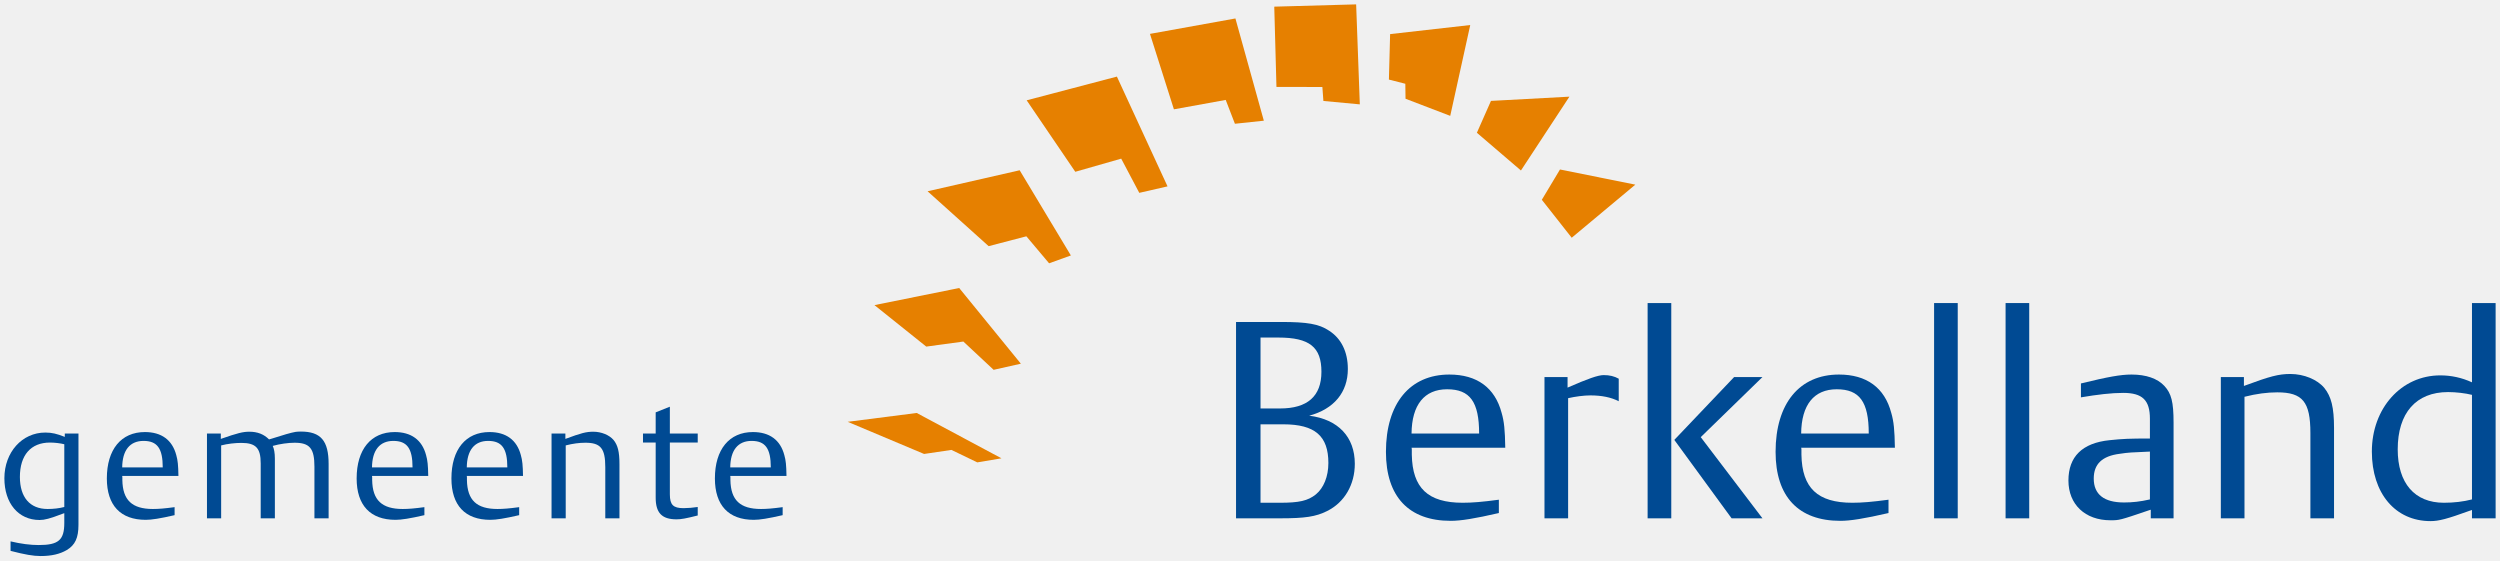
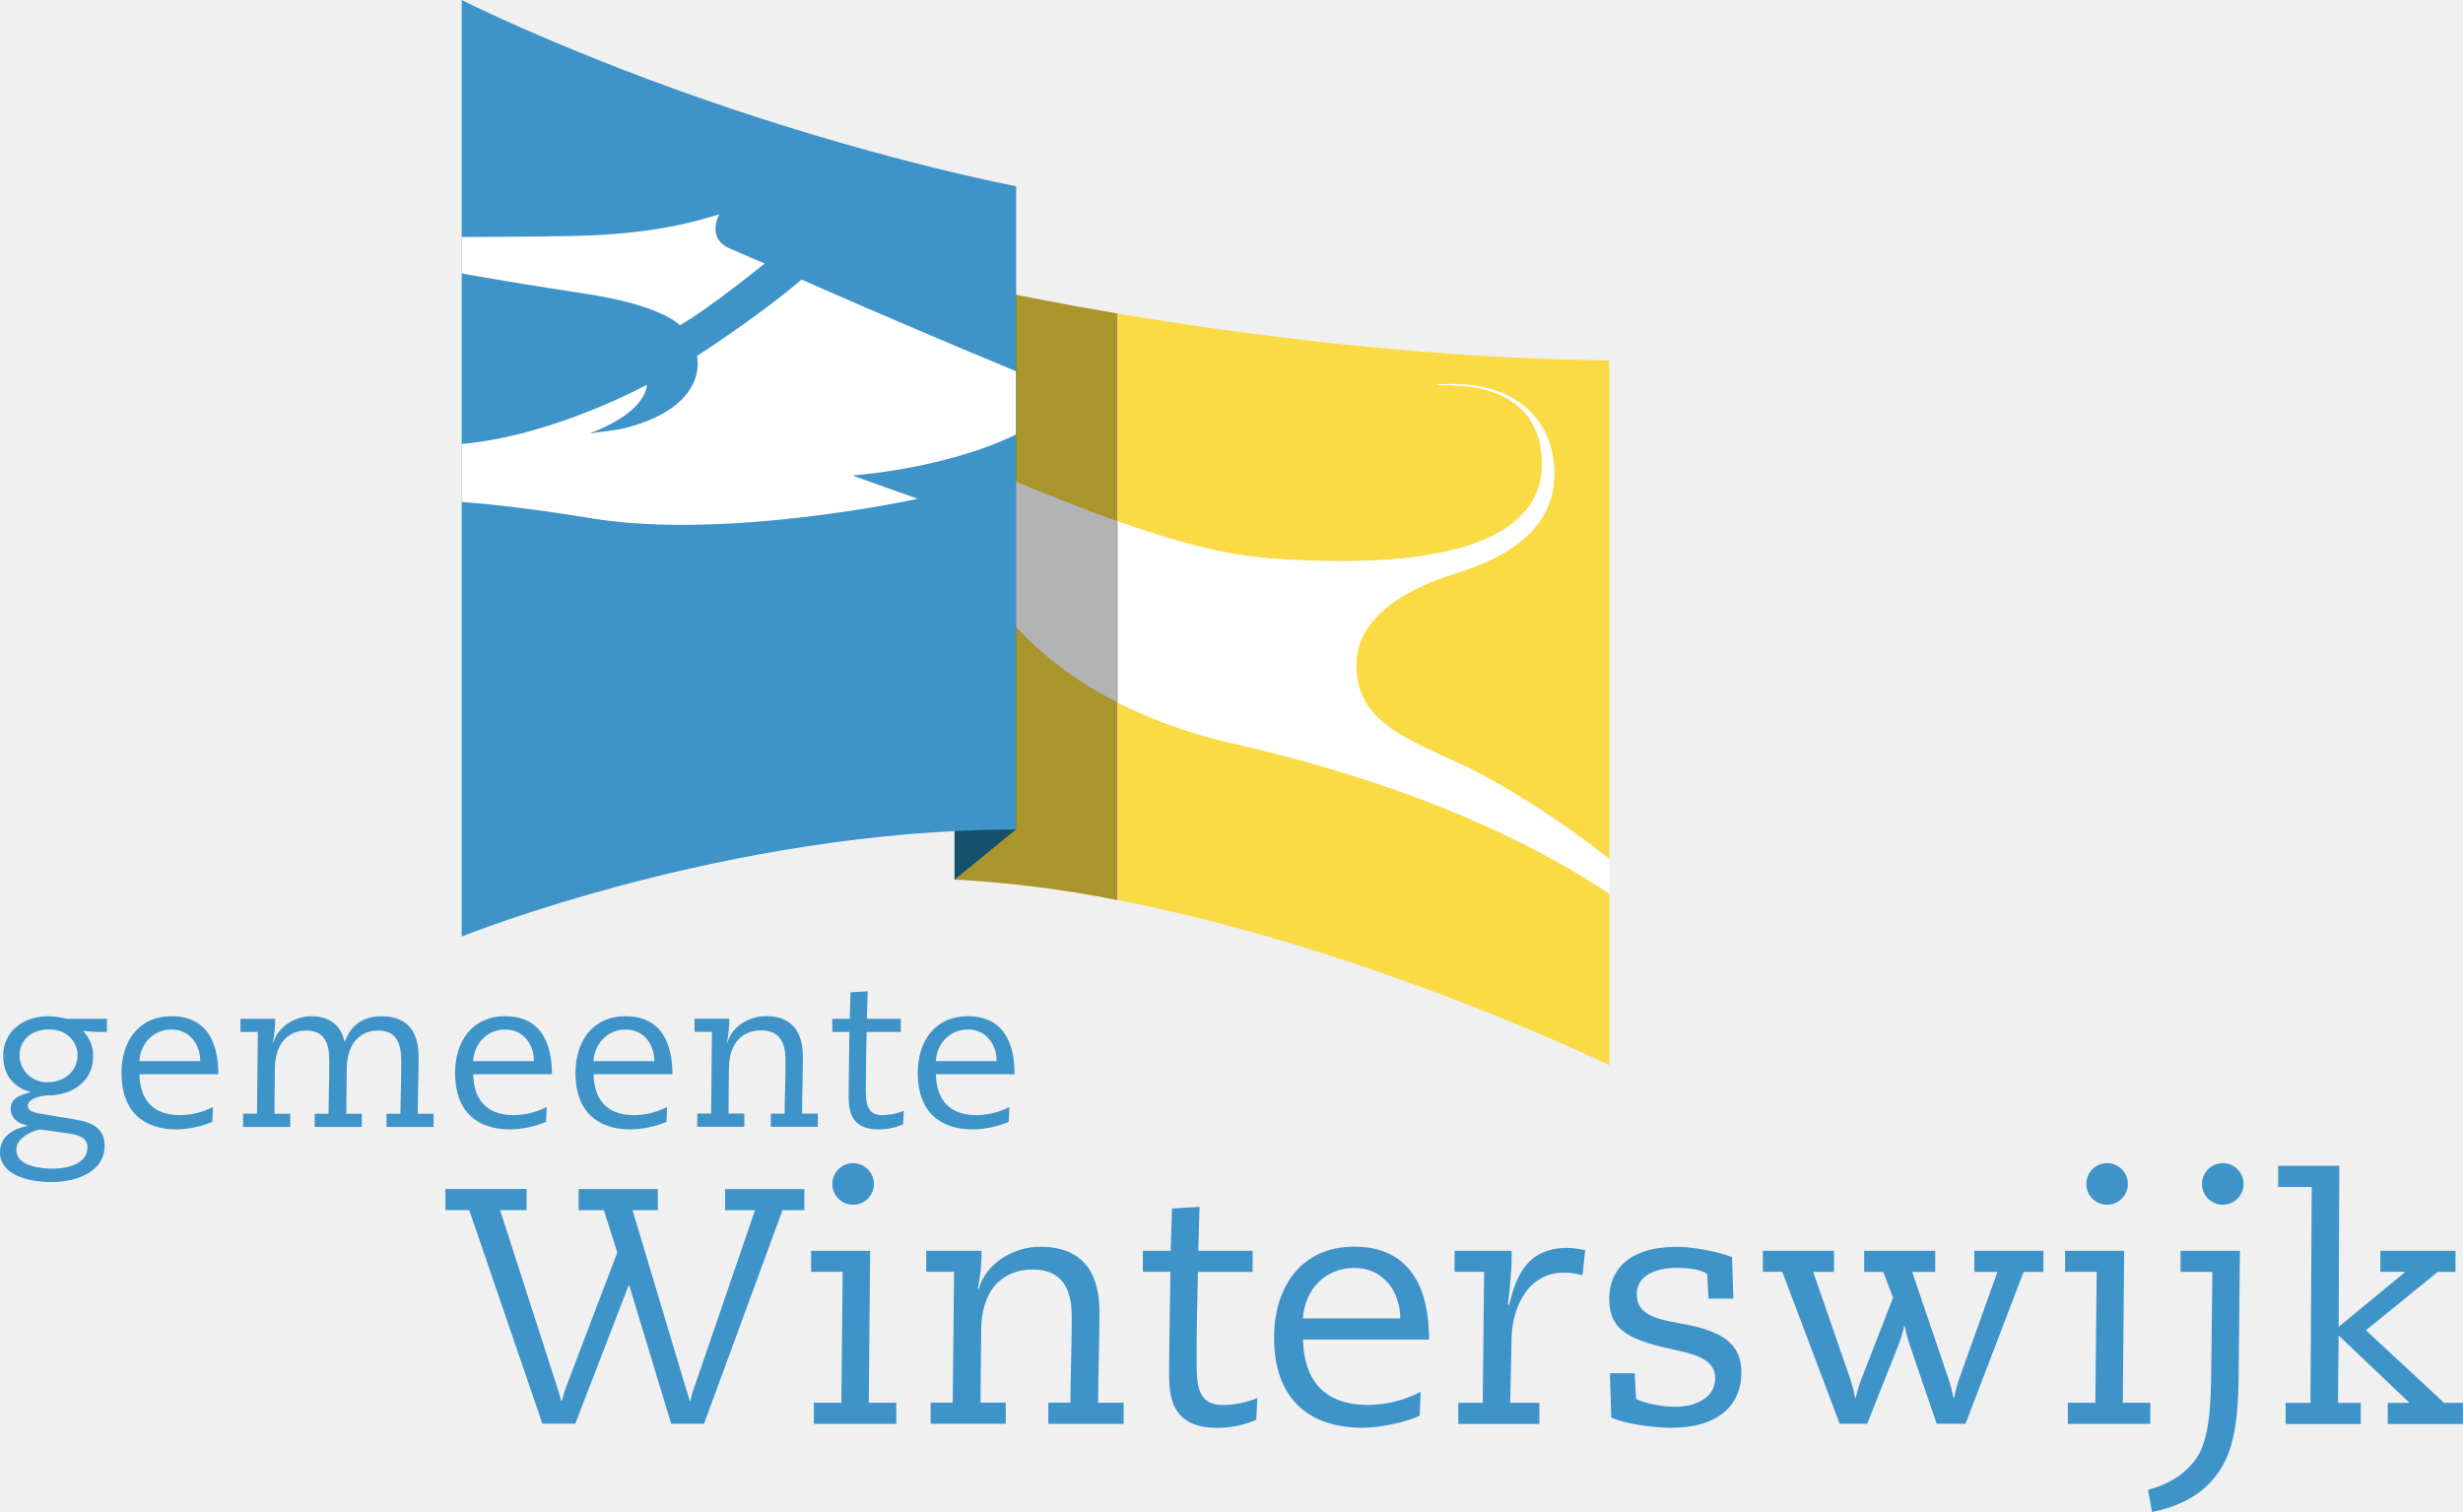
- <svg xmlns="http://www.w3.org/2000/svg" id="Laag_1" width="571" height="128" x="0" y="0" enable-background="new 0 0 571 128" version="1.1" viewBox="0 0 571 128" xml:space="preserve">
-   <g>
-     <path fill="#004A93" d="M17.922,99.025v20.849c0,2.973-0.762,4.614-2.667,5.754C13.692,126.543,11.787,127,9.271,127 c-1.677,0-3.62-0.342-6.859-1.182v-2.17c2.401,0.571,4.535,0.84,6.441,0.84c4.499,0,5.832-1.146,5.832-5.036v-2.248 c-0.19,0.074-0.306,0.113-0.419,0.151c-2.898,1.107-4.08,1.412-5.223,1.412c-4.838,0-8.042-3.811-8.042-9.529 c0-5.944,4.042-10.443,9.34-10.443c1.524,0,2.629,0.268,4.457,0.992v-0.764H17.922z M14.684,101.465 c-0.916-0.23-2.209-0.385-3.279-0.385c-4.343,0-6.861,2.864-6.861,7.853c0,4.653,2.29,7.32,6.329,7.32 c1.334,0,2.668-0.151,3.812-0.458V101.465z" />
-     <path fill="#004A93" d="M39.877,117.663c-3.316,0.762-5.22,1.067-6.593,1.067c-5.757,0-8.881-3.314-8.881-9.454 c0-6.629,3.279-10.595,8.688-10.595c3.776,0,6.253,1.792,7.169,5.262c0.339,1.181,0.458,2.323,0.493,4.762H27.909 c0.037,0.117,0.037,0.227,0.037,0.268v0.685c0.077,4.573,2.212,6.594,6.975,6.594c1.299,0,2.707-0.114,4.956-0.419V117.663z M37.17,106.76c0-4.342-1.257-6.057-4.384-6.057c-3.126,0-4.84,2.134-4.877,6.057H37.17z" />
-     <path fill="#004A93" d="M47.271,99.025h3.163v1.22c3.809-1.333,5.067-1.641,6.515-1.641c1.871,0,3.32,0.573,4.499,1.755 c0.228-0.076,0.417-0.114,0.534-0.15c2.592-0.841,4.573-1.413,5.526-1.567c0.229-0.039,0.722-0.074,1.218-0.074 c4.536,0,6.33,2.099,6.33,7.395v12.424h-3.239V106.61c0-4.192-1.069-5.489-4.537-5.489c-1.41,0-3.392,0.268-4.992,0.724 c0.304,0.61,0.493,1.601,0.493,2.899v13.643h-3.238V105.81c0-3.469-1.105-4.65-4.42-4.65c-1.413,0-3.126,0.189-4.613,0.572v16.655 h-3.239V99.025z" />
-     <path fill="#004A93" d="M96.931,117.663c-3.315,0.762-5.221,1.067-6.594,1.067c-5.752,0-8.88-3.314-8.88-9.454 c0-6.629,3.278-10.595,8.69-10.595c3.774,0,6.252,1.792,7.166,5.262c0.341,1.181,0.458,2.323,0.495,4.762H84.964 c0.04,0.117,0.04,0.227,0.04,0.268v0.685c0.074,4.573,2.209,6.594,6.972,6.594c1.298,0,2.707-0.114,4.956-0.419V117.663z M94.224,106.76c0-4.342-1.259-6.057-4.385-6.057c-3.123,0-4.836,2.134-4.875,6.057H94.224z" />
-     <path fill="#004A93" d="M118.58,117.663c-3.317,0.762-5.223,1.067-6.593,1.067c-5.758,0-8.881-3.314-8.881-9.454 c0-6.629,3.275-10.595,8.688-10.595c3.775,0,6.252,1.792,7.166,5.262c0.342,1.181,0.457,2.323,0.496,4.762h-12.843 c0.035,0.117,0.035,0.227,0.035,0.268v0.685c0.078,4.573,2.211,6.594,6.977,6.594c1.298,0,2.707-0.114,4.955-0.419V117.663z M115.875,106.76c0-4.342-1.26-6.057-4.382-6.057c-3.13,0-4.844,2.134-4.879,6.057H115.875z" />
-     <path fill="#004A93" d="M125.973,99.025h3.161v1.22c3.583-1.333,4.765-1.641,6.369-1.641c1.867,0,3.693,0.764,4.649,1.909 c0.949,1.181,1.333,2.667,1.333,5.489v12.384h-3.238v-11.701c0-4.268-1.066-5.565-4.538-5.565c-1.373,0-2.858,0.19-4.499,0.611 v16.655h-3.238V99.025z" />
-     <path fill="#004A93" d="M146.858,99.025h2.898v-4.84l3.24-1.296v6.136h6.365v2.055h-6.365v11.82c0,2.398,0.761,3.164,3.124,3.164 c0.953,0,2.288-0.114,3.241-0.269v1.942c-2.747,0.688-3.774,0.88-4.842,0.88c-3.35,0-4.762-1.488-4.762-4.953V101.08h-2.898V99.025 z" />
-     <path fill="#004A93" d="M178.757,117.663c-3.315,0.762-5.221,1.067-6.593,1.067c-5.753,0-8.88-3.314-8.88-9.454 c0-6.629,3.276-10.595,8.687-10.595c3.776,0,6.254,1.792,7.168,5.262c0.345,1.181,0.456,2.323,0.495,4.762h-12.848 c0.041,0.117,0.041,0.227,0.041,0.268v0.685c0.077,4.573,2.213,6.594,6.979,6.594c1.29,0,2.703-0.114,4.952-0.419V117.663z M176.051,106.76c0-4.342-1.26-6.057-4.385-6.057c-3.124,0-4.839,2.134-4.88,6.057H176.051z" />
-   </g>
-   <g>
-     <path fill="#004A93" d="M282.311,73.539h10.291c5.972,0,8.639,0.446,10.927,1.97c2.796,1.78,4.319,4.827,4.319,8.768 c0,5.335-3.177,9.146-8.828,10.668c6.605,0.827,10.419,4.83,10.419,10.99c0,4.764-2.354,8.831-6.355,10.801 c-2.542,1.267-4.953,1.65-10.798,1.65h-9.975V73.539z M292.35,93.294c6.289,0,9.464-2.796,9.464-8.384 c0-5.651-2.732-7.814-9.847-7.814h-4.063v16.198H292.35z M292.35,114.829c4.382,0,6.353-0.442,8.191-1.906 c1.779-1.461,2.86-4.064,2.86-7.175c0-6.165-3.05-8.833-10.289-8.833h-5.209v17.914H292.35z" />
-     <path fill="#004A93" d="M342.339,117.178c-5.523,1.274-8.7,1.781-10.987,1.781c-9.592,0-14.803-5.528-14.803-15.753 c0-11.054,5.465-17.66,14.483-17.66c6.288,0,10.416,2.986,11.943,8.766c0.573,1.969,0.762,3.876,0.827,7.943h-21.406 c0.06,0.186,0.06,0.378,0.06,0.442v1.143c0.13,7.621,3.686,10.989,11.629,10.989c2.154,0,4.508-0.19,8.254-0.696V117.178z M337.831,99.016c0-7.245-2.096-10.106-7.305-10.106c-5.211,0-8.07,3.558-8.13,10.106H337.831z" />
-     <path fill="#004A93" d="M358.03,86.118v2.414c4.633-2.036,6.986-2.861,8.254-2.861c1.338,0,2.418,0.257,3.434,0.825v5.147 c-1.715-0.888-3.875-1.334-6.481-1.334c-1.461,0-3.427,0.257-5.078,0.635v27.442h-5.4V86.118H358.03z" />
-     <path fill="#004A93" d="M376.315,69.219h5.404v49.168h-5.404V69.219z M382.414,100.473l13.659-14.355h6.475l-14.099,13.724 l14.099,18.545H395.5L382.414,100.473z" />
-     <path fill="#004A93" d="M431.336,117.178c-5.531,1.274-8.705,1.781-10.992,1.781c-9.594,0-14.801-5.528-14.801-15.753 c0-11.054,5.46-17.66,14.482-17.66c6.289,0,10.421,2.986,11.941,8.766c0.573,1.969,0.763,3.876,0.827,7.943h-21.407 c0.062,0.186,0.062,0.378,0.062,0.442v1.143c0.126,7.621,3.684,10.989,11.625,10.989c2.161,0,4.51-0.19,8.262-0.696V117.178z M426.822,99.016c0-7.245-2.098-10.106-7.307-10.106s-8.066,3.558-8.129,10.106H426.822z" />
-     <path fill="#004A93" d="M441.746,69.219h5.4v49.168h-5.4V69.219z" />
-     <path fill="#004A93" d="M458.075,69.219h5.399v49.168h-5.399V69.219z" />
-     <path fill="#004A93" d="M491.235,118.387v-1.969c-0.258,0.062-0.448,0.127-0.573,0.188c-6.543,2.224-6.609,2.224-8.64,2.224 c-5.782,0-9.593-3.617-9.593-9.08c0-5.467,3.176-8.579,9.401-9.212c3.049-0.317,4.511-0.382,9.21-0.382v-4.513 c0-4.25-1.713-5.907-6.097-5.907c-2.671,0-5.912,0.384-9.657,1.019V87.58c6.226-1.521,9.088-2.034,11.562-2.034 c3.3,0,5.91,0.891,7.498,2.602c1.585,1.718,2.097,3.623,2.097,8.386v21.853H491.235z M491.041,103.141 c-4.382,0.193-4.827,0.193-6.922,0.51c-4.003,0.509-5.908,2.352-5.908,5.653c0,3.619,2.35,5.461,6.922,5.461 c1.904,0,3.689-0.189,5.908-0.698V103.141z" />
-     <path fill="#004A93" d="M507.239,86.118h5.272v2.03c5.971-2.22,7.942-2.731,10.608-2.731c3.111,0,6.159,1.273,7.748,3.178 c1.591,1.972,2.225,4.448,2.225,9.147v20.645h-5.398V98.885c0-7.114-1.782-9.273-7.562-9.273c-2.288,0-4.763,0.316-7.492,1.015 v27.76h-5.401V86.118z" />
-     <path fill="#004A93" d="M564.6,118.387v-1.906c-0.252,0.064-0.442,0.126-0.571,0.191c-5.079,1.843-6.988,2.349-8.894,2.349 c-8.066,0-13.403-6.352-13.403-15.88c0-9.91,6.732-17.405,15.628-17.405c2.478,0,4.891,0.512,7.24,1.586V69.219h5.4v49.168H564.6z M564.6,90.183c-1.524-0.381-3.686-0.633-5.462-0.633c-7.306,0-11.5,4.762-11.5,13.083c0,7.749,3.877,12.196,10.546,12.196 c2.288,0,4.445-0.253,6.416-0.762V90.183z" />
-   </g>
-   <g>
-     <polygon fill="#E68000" points="228.732 104.678 223.214 105.609 217.31 102.761 211.06 103.684 193.611 96.342 209.378 94.323" />
-     <polygon fill="#E68000" points="233.164 83.067 226.945 84.467 220.033 78.008 211.554 79.162 199.727 69.688 219.079 65.781" />
-     <polygon fill="#E68000" points="225.808 56.222 234.421 53.972 239.615 60.137 244.587 58.348 232.891 38.888 211.86 43.687" />
-     <polygon fill="#E68000" points="245.595 39.237 256.083 36.234 260.211 44.047 266.665 42.569 255.099 17.493 234.492 22.911" />
-     <polygon fill="#E68000" points="268.122 24.97 279.955 22.824 282.054 28.268 288.659 27.566 282.169 4.216 262.652 7.738" />
-     <polygon fill="#E68000" points="291.542 19.85 302.029 19.87 302.263 23.06 310.582 23.837 309.743 1 291.041 1.519" />
-     <polygon fill="#E68000" points="317.503 7.789 317.225 18.176 320.976 19.132 321.023 22.555 331.233 26.463 335.804 5.716" />
-     <polygon fill="#E68000" points="340.538 23.044 358.454 22.077 347.383 38.941 337.318 30.324" />
-     <polygon fill="#E68000" points="352.153 45.63 358.979 54.3 373.511 42.173 356.301 38.71" />
-     <path fill="#E68000" d="M317.43,19.305" />
-   </g>
+ <svg xmlns="http://www.w3.org/2000/svg" id="Laag_1" data-name="Laag 1" viewBox="0 0 780.19 479.03">
+   <defs>
+     <style>.cls-1{fill:#a9952b;}.cls-2{fill:#fbdb45;}.cls-3{fill:#fff;}.cls-4{fill:#b3b3b3;}.cls-5{fill:#3e94c9;}.cls-6{fill:#15516d;}</style>
+   </defs>
+   <path class="cls-1" d="M368,627.05c-31.74-5.36-51.66-10.12-51.66-10.12V806.4A363.88,363.88,0,0,1,368,812.9Z" transform="translate(-13.99 -527.72)" />
+   <path class="cls-2" d="M368,750.31V812.9a363.88,363.88,0,0,0-51.66-6.5v0c95.9,4.51,207.44,58.82,207.44,58.82V810.86c-24.93-16.64-62.7-34.68-119.24-47.62A158.22,158.22,0,0,1,368,750.31Z" transform="translate(-13.99 -527.72)" />
+   <path class="cls-2" d="M368,627.05v65.84c17.26,6.16,33.51,10.67,48.2,11.75,67,4.93,87.14-11.18,86.23-31.1-1-21.75-20.64-24.22-33.3-23.78v-.21c24.58-1.79,37.16,10.85,37.16,28.4,0,16.78-13.83,26-30.63,31.2-23.32,7.24-32.08,18.07-32.08,29.22,0,20.88,21.29,24.76,40.81,35.34a281,281,0,0,1,39.39,26.23v-158C464,641.17,407.09,633.65,368,627.05Z" transform="translate(-13.99 -527.72)" />
+   <path class="cls-3" d="M443.61,738.37c0-11.15,8.76-22,32.08-29.22,16.8-5.22,30.63-14.42,30.63-31.2,0-17.55-12.58-30.19-37.16-28.4v.21c12.66-.44,32.31,2,33.3,23.78.91,19.92-19.23,36-86.23,31.1-14.69-1.08-30.94-5.59-48.2-11.75v57.42a158.22,158.22,0,0,0,36.54,12.93c56.54,12.94,94.31,31,119.24,47.62V799.94a281,281,0,0,0-39.39-26.23C464.9,763.13,443.61,759.25,443.61,738.37Z" transform="translate(-13.99 -527.72)" />
+   <path class="cls-4" d="M316.48,693.67c2.71,9.18,13.84,37.47,51.55,56.64V692.89c-16.42-5.86-33.76-13.22-51.53-20.55Z" transform="translate(-13.99 -527.72)" />
+   <path class="cls-5" d="M162.63,911.11h-7.54v-6.7H180.8v6.7h-8.39l18.17,56.42c.53,1.39.74,2.66,1.17,4H192c.43-1.38.64-2.65,1.17-4l16.36-43-4.25-13.39h-8v-6.7h25.08v6.7h-8l16.9,56.42c.53,1.39.74,2.66,1.17,4h.21c.42-1.38.64-2.65,1.17-4l19.34-56.42h-9.46v-6.7h25.08v6.7h-6.91L237,978.8H226.6L213.32,935h-.21l-16.9,43.78H185.8Z" transform="translate(-13.99 -527.72)" />
+   <path class="cls-5" d="M280.92,930.66h-10V924h18.7l-.43,48.13h8.72v6.7H271.79v-6.7h8.71Zm3.3-34.43a6.59,6.59,0,1,1-6.59,6.59A6.63,6.63,0,0,1,284.22,896.23Z" transform="translate(-13.99 -527.72)" />
+   <path class="cls-5" d="M346.06,972.1h7c0-8.5.42-17.42.42-26.24,0-5.32-.21-15.94-12.43-15.94-7.76,0-16.26,4.67-16.26,19.55l-.21,22.63h8v6.7h-23.8v-6.7h7l.42-41.44h-8.82V924h17.54a59.8,59.8,0,0,1-.32,6.58l-.85,5.53H324c2.34-8.29,11.16-13.39,19.45-13.39,15.09,0,18.81,10.2,18.81,20.62,0,9.35-.43,20.29-.43,28.79h8.08v6.7H346.06Z" transform="translate(-13.99 -527.72)" />
+   <path class="cls-5" d="M376,924h8.82l.42-13.39,8.72-.53L393.56,924h17.22v6.69H393.46c-.22,9.14-.43,18.38-.43,27.52,0,7.87,0,14.67,8.4,14.67a29.84,29.84,0,0,0,10.84-2.23l-.32,6.9a31.31,31.31,0,0,1-12.33,2.55c-15.3,0-15.3-10.94-15.3-18,0-6.69.32-23.48.42-31.45H376Z" transform="translate(-13.99 -527.72)" />
+   <path class="cls-5" d="M426.72,952.13c.32,11.26,5.2,20.72,20.82,20.72A37.31,37.31,0,0,0,464,968.7l-.31,7.55c-4,2-12.54,3.82-18.07,3.82-17.32,0-28.05-9.45-28.05-28.58,0-16.15,8.71-28.8,25.39-28.8,21.68,0,23.7,19.66,23.7,29.44Zm30.81-6.7c0-8.61-5.42-16-14.56-16-9.35,0-15.72,7-16.25,16Z" transform="translate(-13.99 -527.72)" />
+   <path class="cls-5" d="M484.1,930.66h-9.35V924h18.06v3c0,3.19-.64,9.67-1.17,14.13H492c2.13-8.07,5-18.06,18.6-18.06.74,0,5.1.42,5.52.85l-.85,7.86a19.55,19.55,0,0,0-6-.85c-11.26,0-16.26,11-16.47,20.72l-.42,20.51h9.24v6.7H475.92v-6.7h7.75Z" transform="translate(-13.99 -527.72)" />
+   <path class="cls-5" d="M563.05,939.16h-7.86l-.43-7.76c-2-1.7-7.12-2-9.67-2-5.52,0-12.64,1.8-12.64,8.39,0,6,5.31,7.76,13.39,9.14,13.92,2.34,19.76,6.59,19.76,15.62,0,9.78-6.59,17.53-22.42,17.53-5.95,0-15.41-1.48-18.81-3.29l-.42-14h7.86l.43,8.18c3.29,1.6,8.82,2.45,12.43,2.45,5.74,0,12.64-2.45,12.64-9.14,0-5.42-5.63-7.33-11.58-8.61-14.66-3.19-22-5.74-22-16.47,0-8.82,5.85-16.47,21.58-16.47,4.56,0,13.07,1.49,17.32,3.29Z" transform="translate(-13.99 -527.72)" />
+   <path class="cls-5" d="M572.41,924h22.53v6.69h-6.59l11.8,34.11a46.63,46.63,0,0,1,1.48,5.74h.22a35,35,0,0,1,1.7-5.74l10.09-25.93-3.08-8.18H604.5V924H627v6.69H619.7l11.58,34.11a45.13,45.13,0,0,1,1.49,5.74H633a45.13,45.13,0,0,1,1.49-5.74l12.22-34.11h-7.33V924h21.89v6.69H655L636.59,978.8h-9.13l-8.61-25.19a45.13,45.13,0,0,1-1.49-5.74h-.21a37.1,37.1,0,0,1-1.7,5.74l-10,25.19h-8.71l-18.18-48.14h-6.16Z" transform="translate(-13.99 -527.72)" />
+   <path class="cls-5" d="M678.14,930.66h-10V924h18.71l-.43,48.13h8.71v6.7H669v-6.7h8.72Zm3.3-34.43a6.59,6.59,0,1,1-6.59,6.59A6.62,6.62,0,0,1,681.44,896.23Z" transform="translate(-13.99 -527.72)" />
+   <path class="cls-5" d="M723.09,965.09c-.21,18.28-3.29,25.82-8.29,31.56s-11.79,8.61-19.12,10.1l-1.28-7c6.27-1.7,10.73-4.36,14.35-8.71,3.82-4.57,5.41-11.9,5.63-25.82l.42-34.54H704.71V924h18.81Zm-5-68.86a6.59,6.59,0,1,1-6.59,6.59A6.63,6.63,0,0,1,718.1,896.23Z" transform="translate(-13.99 -527.72)" />
+   <path class="cls-5" d="M746.26,903.78H735.63v-6.7H755l-.21,51,20.93-17.22v-.21H768V924h23.8v6.69h-5.63l-22.74,18.49,24.76,23h5.95v6.7h-23.8v-6.7H777v-.21l-22.21-21.15-.22,21.36h7.23v6.7H738v-6.7h7.86Z" transform="translate(-13.99 -527.72)" />
+   <path class="cls-5" d="M47.86,854.67H44.8c-.93,0-3.65-.27-4.58-.33a10.71,10.71,0,0,1,3.25,8.23c0,7.64-6.44,12.22-14.47,12.22-1.4,0-6.18.79-6.18,3.25,0,1.73,1.6,2.19,5.91,2.86l9.17,1.52c5.31.87,9.23,2.79,9.23,8.3,0,7.91-8.24,11.49-16.8,11.49-8.24,0-16.34-2.65-16.34-9.36,0-5.18,4.18-7.44,8.63-8.43v-.14c-2.72-.59-5.24-2.12-5.24-5.31,0-3.52,3.45-4.45,6.24-5.18v-.13C21.3,873.13,15,870.8,15,862.1c0-7.1,5.84-12.41,14.21-12.41a27.59,27.59,0,0,1,5.91.79H47.86ZM26.67,885.55c-.66,0-7.5,1.92-7.5,6.44,0,5.31,8,6,11.42,6,4.25,0,11.09-1.26,11.09-6.77,0-3.06-2.79-3.92-5.84-4.39Zm-6.5-23.38A8.62,8.62,0,0,0,29,870.6c5.84,0,9.56-3.85,9.56-8.63,0-3.32-2.52-8.1-9.1-8.1C24.08,853.87,20.17,857.12,20.17,862.17Z" transform="translate(-13.99 -527.72)" />
+   <path class="cls-5" d="M58.15,868.08c.2,7,3.25,12.95,13,12.95a23.41,23.41,0,0,0,10.3-2.59l-.2,4.71A31.19,31.19,0,0,1,70,885.55c-10.82,0-17.53-5.91-17.53-17.87,0-10.09,5.44-18,15.87-18,13.55,0,14.81,12.28,14.81,18.39Zm19.26-4.18c0-5.38-3.39-10-9.1-10s-9.83,4.38-10.16,10Z" transform="translate(-13.99 -527.72)" />
+   <path class="cls-5" d="M91,880.56H95.4l.27-25.89H90.16v-4.19h11a38.07,38.07,0,0,1-.19,4.12l-.54,3.45h.14c1.46-5.18,7-8.36,12.15-8.36,6.24,0,9.5,3.58,10.36,8h.13c.67-1.46,2.79-8,11.62-8,9.43,0,11.76,6.37,11.76,12.88,0,5.84-.27,12.68-.27,18h5v4.19H136.44v-4.19h4.38c.07-5.57.27-11.08.27-16.6,0-5-1.06-9.76-7.44-9.76-4.45,0-9.76,2.92-9.82,12.22l-.14,14.14h4.92v4.19H113.67v-4.19h4.38c.06-5.57.26-11.08.26-16.6,0-5-1.06-9.76-7.43-9.76-4.45,0-9.77,2.92-9.83,12.22l-.13,14.14h5v4.19H91Z" transform="translate(-13.99 -527.72)" />
+   <path class="cls-5" d="M163.87,868.08c.2,7,3.25,12.95,13,12.95a23.4,23.4,0,0,0,10.29-2.59l-.2,4.71a31.15,31.15,0,0,1-11.29,2.4c-10.82,0-17.53-5.91-17.53-17.87,0-10.09,5.44-18,15.87-18,13.55,0,14.81,12.28,14.81,18.39Zm19.26-4.18c0-5.38-3.39-10-9.1-10s-9.83,4.38-10.16,10Z" transform="translate(-13.99 -527.72)" />
+   <path class="cls-5" d="M202,868.08c.2,7,3.25,12.95,13,12.95a23.41,23.41,0,0,0,10.3-2.59l-.2,4.71a31.19,31.19,0,0,1-11.29,2.4c-10.83,0-17.53-5.91-17.53-17.87,0-10.09,5.44-18,15.87-18C225.7,849.69,227,862,227,868.08Zm19.26-4.18c0-5.38-3.39-10-9.1-10s-9.83,4.38-10.16,10Z" transform="translate(-13.99 -527.72)" />
+   <path class="cls-5" d="M258.17,880.56h4.38c0-5.31.27-10.89.27-16.4,0-3.32-.14-10-7.77-10-4.85,0-10.16,2.92-10.16,12.22l-.13,14.14h5v4.19H234.86v-4.19h4.38l.27-25.89H234v-4.19H245a38.07,38.07,0,0,1-.19,4.12l-.54,3.45h.14c1.46-5.18,7-8.36,12.15-8.36,9.43,0,11.75,6.37,11.75,12.88,0,5.84-.26,12.68-.26,18h5v4.19H258.17Z" transform="translate(-13.99 -527.72)" />
+   <path class="cls-5" d="M277.63,850.48h5.51l.26-8.36,5.45-.34-.27,8.7h10.76v4.19H288.52c-.14,5.71-.27,11.49-.27,17.2,0,4.91,0,9.16,5.25,9.16a18.69,18.69,0,0,0,6.77-1.39l-.2,4.31a19.52,19.52,0,0,1-7.7,1.6c-9.56,0-9.56-6.84-9.56-11.23,0-4.18.2-14.67.26-19.65h-5.44Z" transform="translate(-13.99 -527.72)" />
+   <path class="cls-5" d="M310.43,868.08c.2,7,3.26,12.95,13,12.95a23.36,23.36,0,0,0,10.29-2.59l-.2,4.71a31.15,31.15,0,0,1-11.29,2.4c-10.82,0-17.53-5.91-17.53-17.87,0-10.09,5.45-18,15.87-18,13.55,0,14.81,12.28,14.81,18.39Zm19.26-4.18c0-5.38-3.39-10-9.1-10s-9.83,4.38-10.16,10Z" transform="translate(-13.99 -527.72)" />
+   <polygon class="cls-6" points="321.81 262.81 302.38 278.68 302.38 74.92 321.81 59.05 321.81 262.81" />
+   <path class="cls-5" d="M160.24,527.72V824.44s84.07-33.91,175.56-33.91V586.71s-38.73-7.27-90.3-24.58S160.24,527.72,160.24,527.72Z" transform="translate(-13.99 -527.72)" />
+   <path class="cls-3" d="M229.33,630.78c9.64-5.52,26.86-19.57,26.86-19.57s-5.12-2.14-11.11-4.79c-7.51-3.31-3.24-10.81-3.24-10.81-9.22,2.88-22.74,6.4-46.35,6.87-12.3.25-24.23.26-35.25.34v11.55c11.32,2,25,4.27,38.6,6.31C224,624.45,229.33,630.78,229.33,630.78Z" transform="translate(-13.99 -527.72)" />
+   <path class="cls-3" d="M267.89,616.29s-11,9.78-33.12,24.21c0,0,4.27,15.82-22.66,22.81-3.17.82-7.48,1.12-11.42,1.75l1.81-.71c16.8-6.82,16.38-14.73,16.38-14.73s-29.44,16.19-58.64,18.76v18.36c11.37.89,24.84,2.52,41,5.18,43,7.1,103.43-6.17,103.43-6.17l-20.75-7.4s28.93-1.85,51.86-12.94l0,.08V645.31C299.32,630.24,267.89,616.29,267.89,616.29Z" transform="translate(-13.99 -527.72)" />
</svg>
